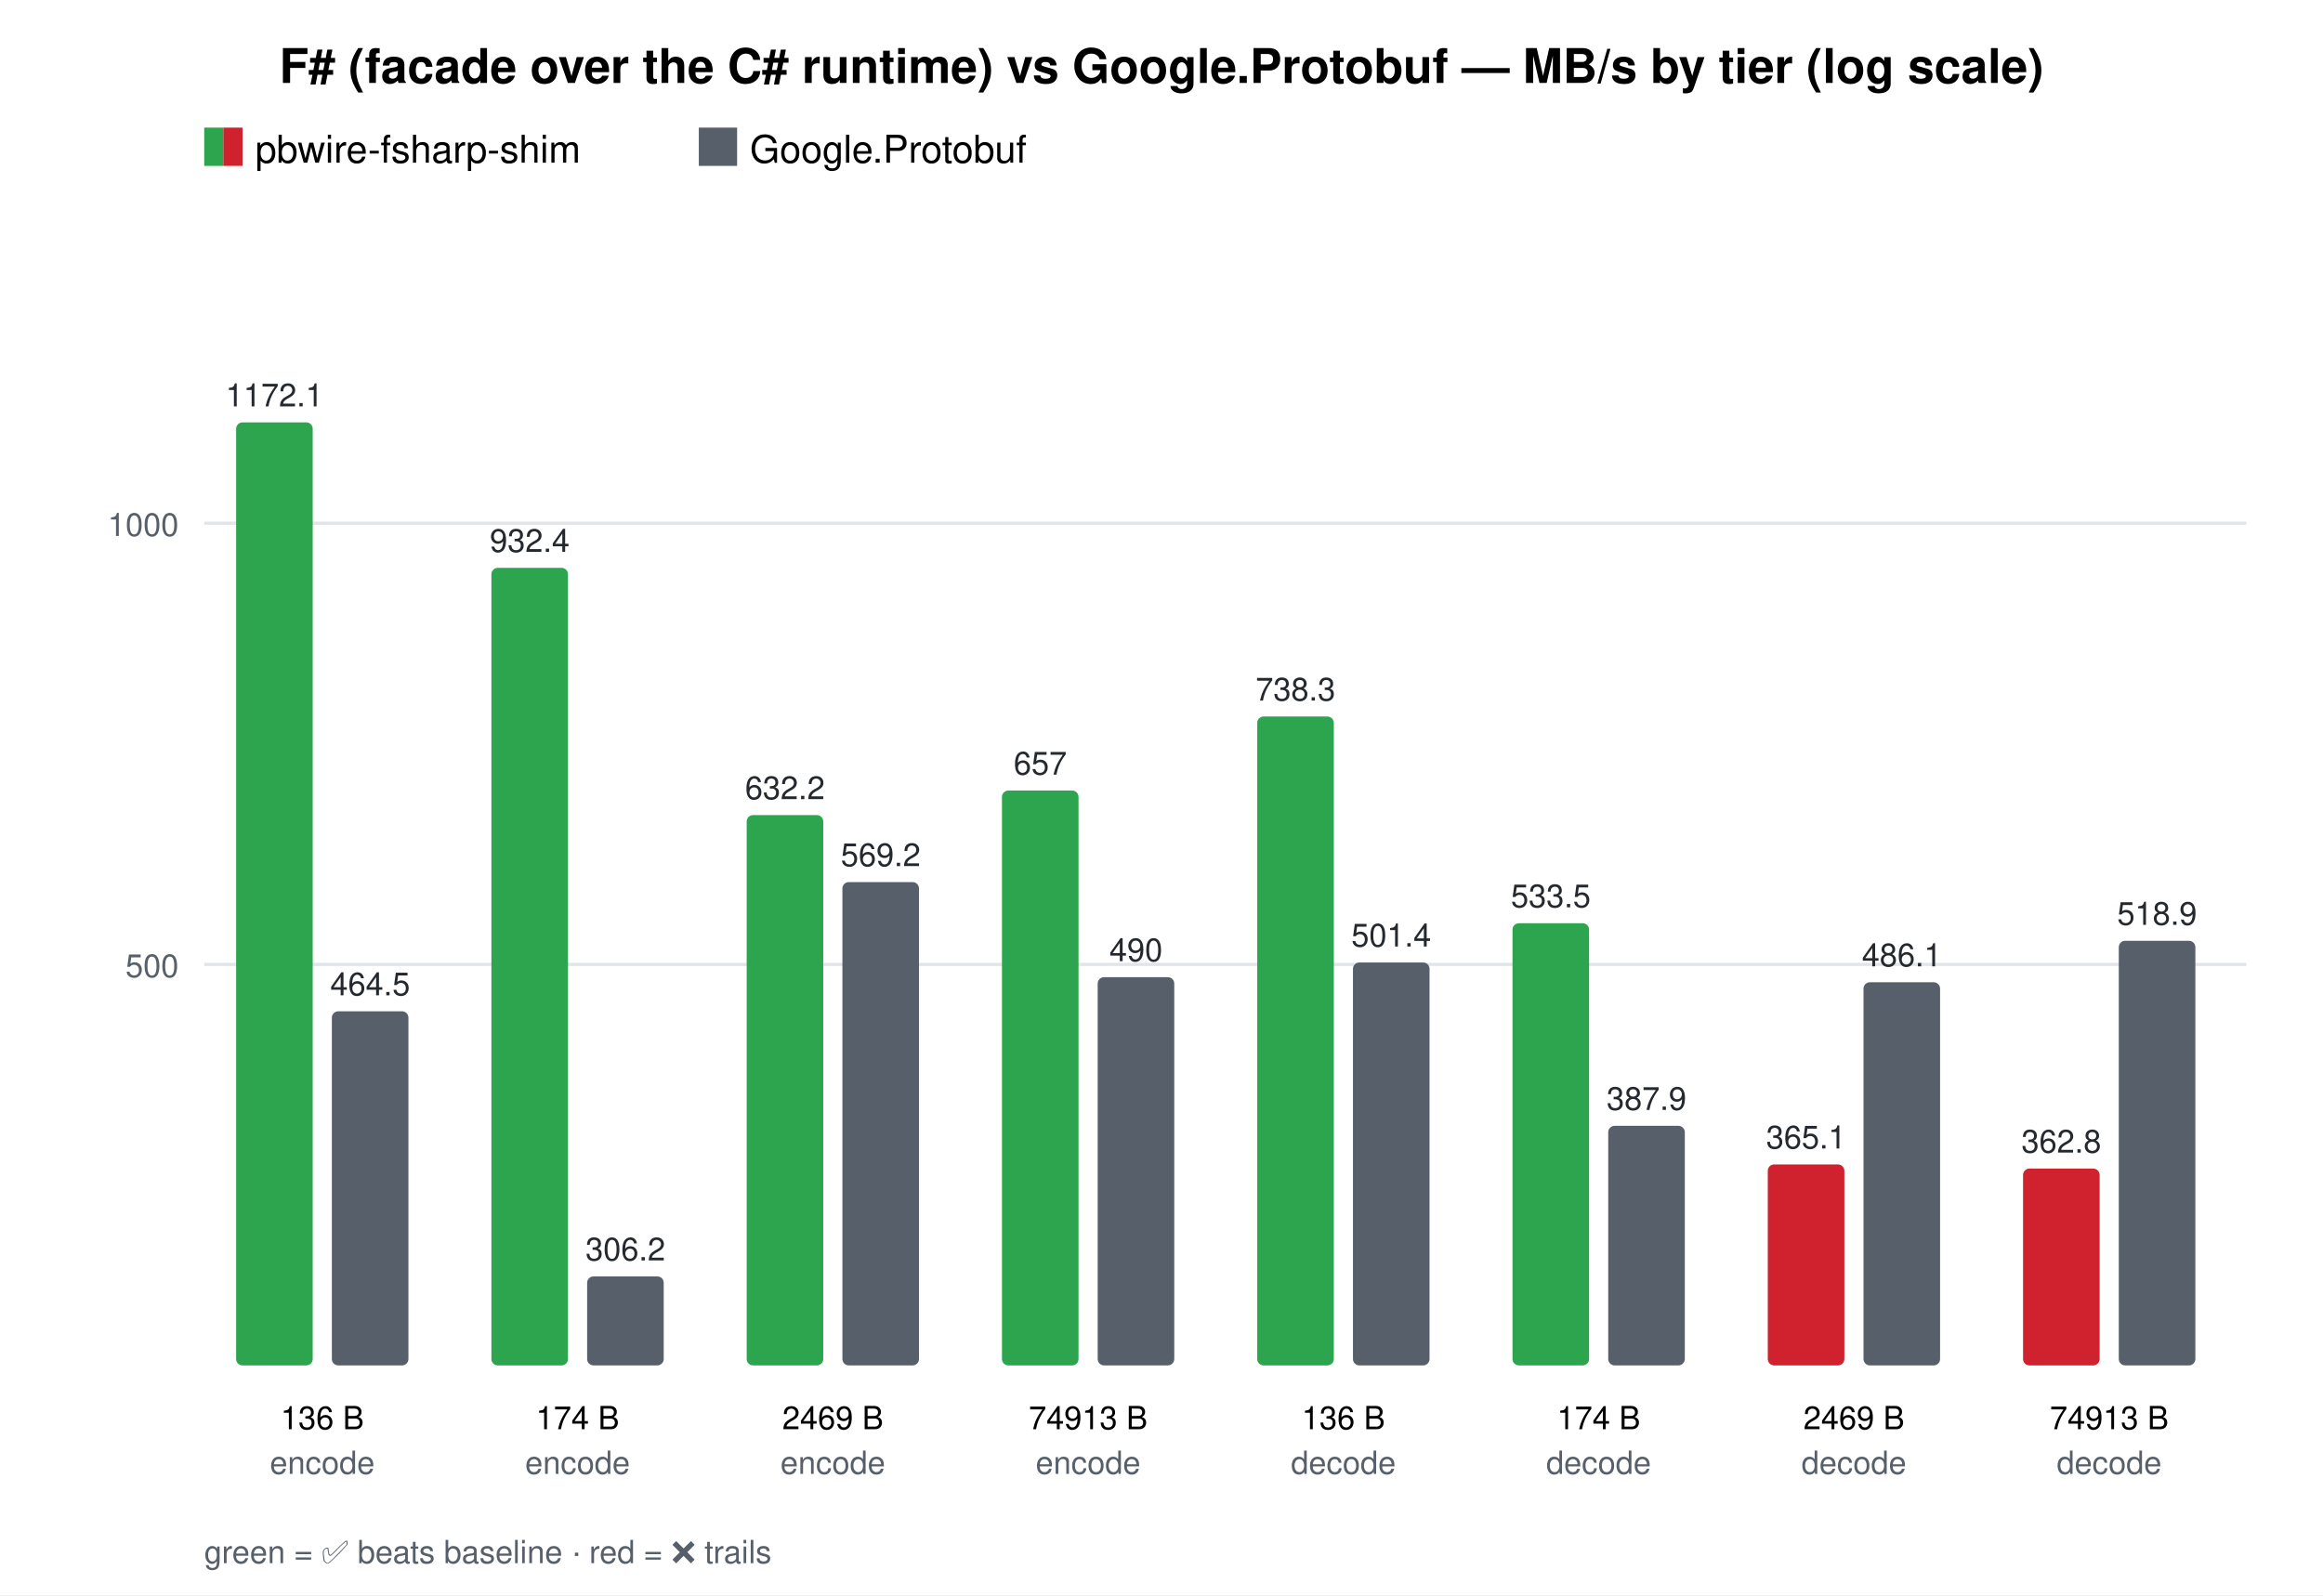
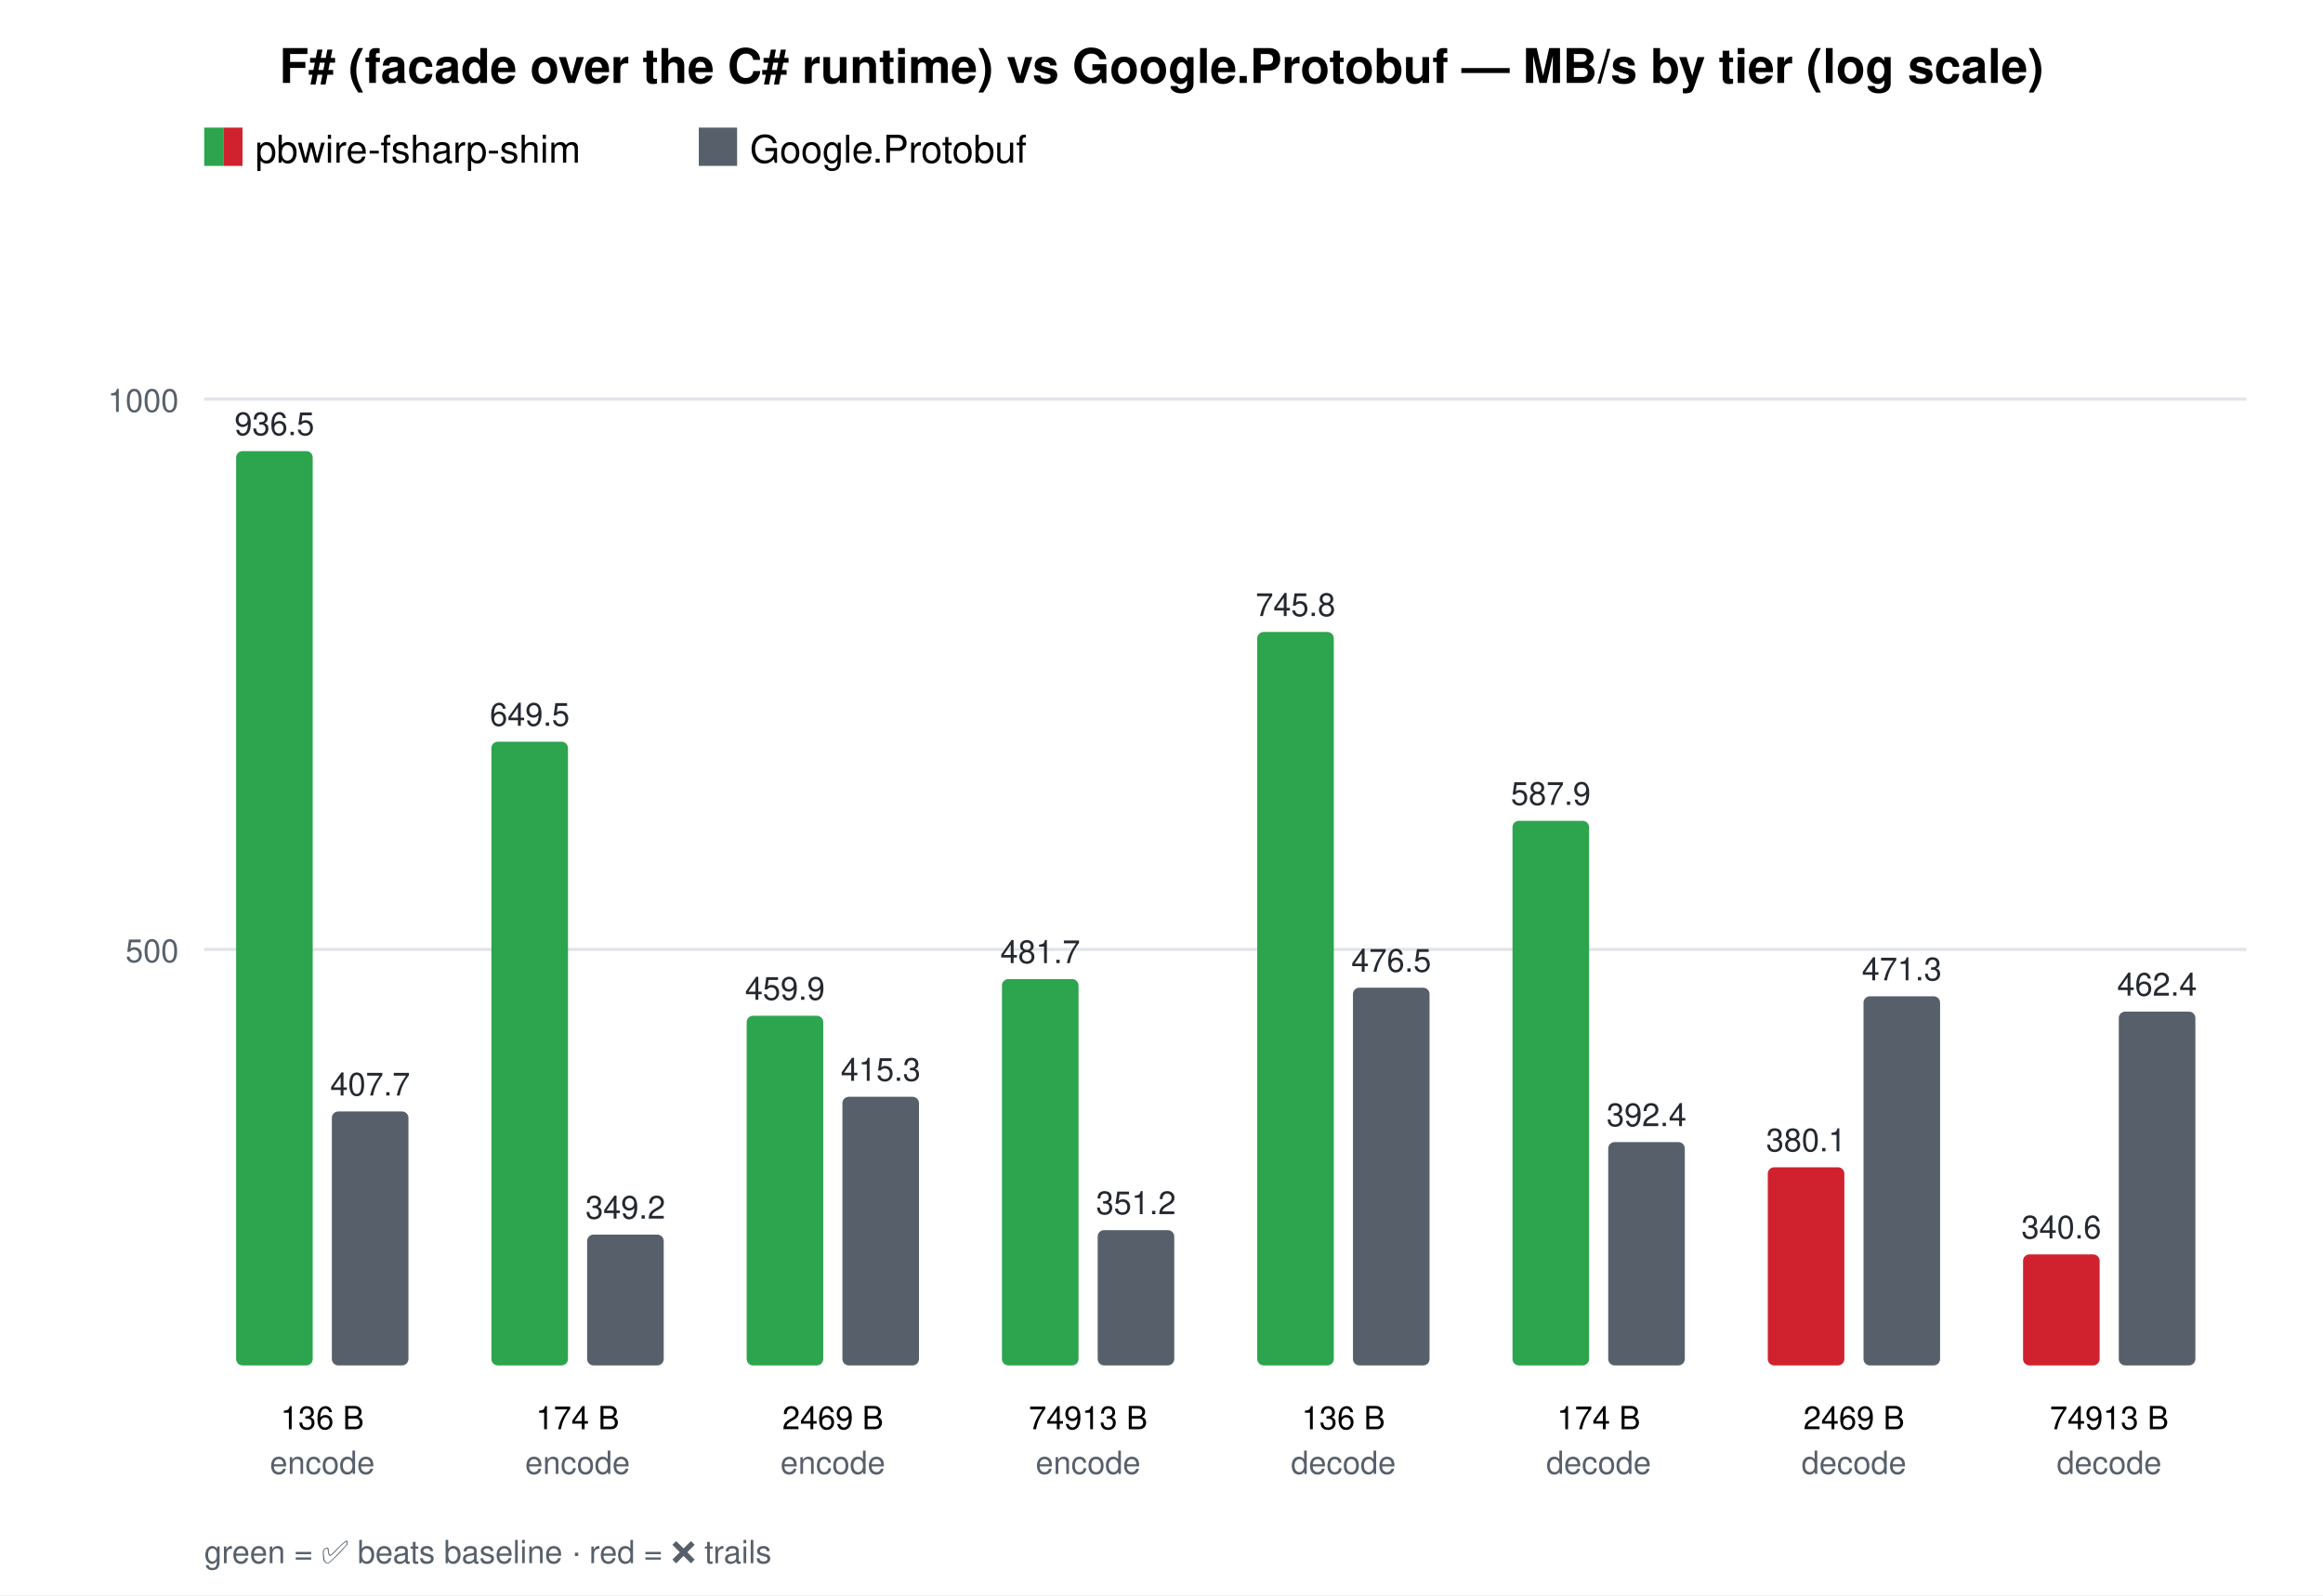
<svg xmlns="http://www.w3.org/2000/svg" width="728" height="500" font-family="Helvetica, Arial, sans-serif">
  <rect width="728" height="500" fill="#ffffff" />
  <text x="364.0" y="26" text-anchor="middle" font-size="15" font-weight="bold">F# (facade over the C# runtime) vs Google.Protobuf — MB/s by tier (log scale)</text>
  <rect x="64" y="40" width="6" height="12" fill="#2da44e" />
  <rect x="70" y="40" width="6" height="12" fill="#cf222e" />
  <text x="80" y="51" font-size="12">pbwire-fsharp-shim</text>
  <rect x="219.0" y="40" width="12" height="12" fill="#57606a" />
  <text x="235.0" y="51" font-size="12">Google.Protobuf</text>
-   <line x1="64" y1="302.3" x2="704" y2="302.3" stroke="#e1e4e8" />
-   <text x="56" y="306.3" text-anchor="end" font-size="10" fill="#57606a">500</text>
-   <line x1="64" y1="164.0" x2="704" y2="164.0" stroke="#e1e4e8" />
-   <text x="56" y="168.0" text-anchor="end" font-size="10" fill="#57606a">1000</text>
+   <line x1="64" y1="297.6" x2="704" y2="297.6" stroke="#e1e4e8" />
+   <text x="56" y="301.6" text-anchor="end" font-size="10" fill="#57606a">500</text>
+   <line x1="64" y1="125.1" x2="704" y2="125.1" stroke="#e1e4e8" />
+   <text x="56" y="129.1" text-anchor="end" font-size="10" fill="#57606a">1000</text>
  <text x="101.0" y="448" text-anchor="middle" font-size="10">136 B</text>
  <text x="101.0" y="462" text-anchor="middle" font-size="10" fill="#57606a">encode</text>
-   <rect x="74.0" y="132.4" width="24" height="295.6" rx="2" fill="#2da44e" />
-   <text x="86.0" y="127.4" text-anchor="middle" font-size="10" fill="#24292f">1172.1</text>
-   <rect x="104.0" y="317.0" width="24" height="111.0" rx="2" fill="#57606a" />
-   <text x="116.0" y="312.0" text-anchor="middle" font-size="10" fill="#24292f">464.5</text>
+   <rect x="74.0" y="141.4" width="24" height="286.6" rx="2" fill="#2da44e" />
+   <text x="86.0" y="136.4" text-anchor="middle" font-size="10" fill="#24292f">936.5</text>
+   <rect x="104.0" y="348.4" width="24" height="79.6" rx="2" fill="#57606a" />
+   <text x="116.0" y="343.4" text-anchor="middle" font-size="10" fill="#24292f">407.7</text>
  <text x="181.0" y="448" text-anchor="middle" font-size="10">174 B</text>
  <text x="181.0" y="462" text-anchor="middle" font-size="10" fill="#57606a">encode</text>
-   <rect x="154.0" y="178.0" width="24" height="250.0" rx="2" fill="#2da44e" />
-   <text x="166.0" y="173.0" text-anchor="middle" font-size="10" fill="#24292f">932.4</text>
-   <rect x="184.0" y="400.1" width="24" height="27.9" rx="2" fill="#57606a" />
-   <text x="196.0" y="395.1" text-anchor="middle" font-size="10" fill="#24292f">306.2</text>
+   <rect x="154.0" y="232.5" width="24" height="195.5" rx="2" fill="#2da44e" />
+   <text x="166.0" y="227.5" text-anchor="middle" font-size="10" fill="#24292f">649.5</text>
+   <rect x="184.0" y="387.0" width="24" height="41.0" rx="2" fill="#57606a" />
+   <text x="196.0" y="382.0" text-anchor="middle" font-size="10" fill="#24292f">349.2</text>
  <text x="261.0" y="448" text-anchor="middle" font-size="10">2469 B</text>
  <text x="261.0" y="462" text-anchor="middle" font-size="10" fill="#57606a">encode</text>
-   <rect x="234.0" y="255.5" width="24" height="172.5" rx="2" fill="#2da44e" />
-   <text x="246.0" y="250.5" text-anchor="middle" font-size="10" fill="#24292f">632.2</text>
-   <rect x="264.0" y="276.5" width="24" height="151.5" rx="2" fill="#57606a" />
-   <text x="276.0" y="271.5" text-anchor="middle" font-size="10" fill="#24292f">569.2</text>
+   <rect x="234.0" y="318.4" width="24" height="109.6" rx="2" fill="#2da44e" />
+   <text x="246.0" y="313.4" text-anchor="middle" font-size="10" fill="#24292f">459.9</text>
+   <rect x="264.0" y="343.8" width="24" height="84.2" rx="2" fill="#57606a" />
+   <text x="276.0" y="338.8" text-anchor="middle" font-size="10" fill="#24292f">415.3</text>
  <text x="341.0" y="448" text-anchor="middle" font-size="10">74913 B</text>
  <text x="341.0" y="462" text-anchor="middle" font-size="10" fill="#57606a">encode</text>
-   <rect x="314.0" y="247.8" width="24" height="180.2" rx="2" fill="#2da44e" />
-   <text x="326.0" y="242.8" text-anchor="middle" font-size="10" fill="#24292f">657</text>
-   <rect x="344.0" y="306.3" width="24" height="121.7" rx="2" fill="#57606a" />
-   <text x="356.0" y="301.3" text-anchor="middle" font-size="10" fill="#24292f">490</text>
+   <rect x="314.0" y="306.9" width="24" height="121.1" rx="2" fill="#2da44e" />
+   <text x="326.0" y="301.9" text-anchor="middle" font-size="10" fill="#24292f">481.7</text>
+   <rect x="344.0" y="385.6" width="24" height="42.4" rx="2" fill="#57606a" />
+   <text x="356.0" y="380.6" text-anchor="middle" font-size="10" fill="#24292f">351.2</text>
  <text x="421.0" y="448" text-anchor="middle" font-size="10">136 B</text>
  <text x="421.0" y="462" text-anchor="middle" font-size="10" fill="#57606a">decode</text>
-   <rect x="394.0" y="224.6" width="24" height="203.4" rx="2" fill="#2da44e" />
-   <text x="406.0" y="219.6" text-anchor="middle" font-size="10" fill="#24292f">738.3</text>
-   <rect x="424.0" y="301.7" width="24" height="126.3" rx="2" fill="#57606a" />
-   <text x="436.0" y="296.7" text-anchor="middle" font-size="10" fill="#24292f">501.4</text>
+   <rect x="394.0" y="198.1" width="24" height="229.9" rx="2" fill="#2da44e" />
+   <text x="406.0" y="193.1" text-anchor="middle" font-size="10" fill="#24292f">745.8</text>
+   <rect x="424.0" y="309.6" width="24" height="118.4" rx="2" fill="#57606a" />
+   <text x="436.0" y="304.6" text-anchor="middle" font-size="10" fill="#24292f">476.5</text>
  <text x="501.0" y="448" text-anchor="middle" font-size="10">174 B</text>
  <text x="501.0" y="462" text-anchor="middle" font-size="10" fill="#57606a">decode</text>
-   <rect x="474.0" y="289.4" width="24" height="138.6" rx="2" fill="#2da44e" />
-   <text x="486.0" y="284.4" text-anchor="middle" font-size="10" fill="#24292f">533.5</text>
-   <rect x="504.0" y="352.9" width="24" height="75.1" rx="2" fill="#57606a" />
-   <text x="516.0" y="347.9" text-anchor="middle" font-size="10" fill="#24292f">387.9</text>
+   <rect x="474.0" y="257.3" width="24" height="170.7" rx="2" fill="#2da44e" />
+   <text x="486.0" y="252.3" text-anchor="middle" font-size="10" fill="#24292f">587.9</text>
+   <rect x="504.0" y="358.0" width="24" height="70.0" rx="2" fill="#57606a" />
+   <text x="516.0" y="353.0" text-anchor="middle" font-size="10" fill="#24292f">392.4</text>
  <text x="581.0" y="448" text-anchor="middle" font-size="10">2469 B</text>
  <text x="581.0" y="462" text-anchor="middle" font-size="10" fill="#57606a">decode</text>
-   <rect x="554.0" y="365.0" width="24" height="63.0" rx="2" fill="#cf222e" />
-   <text x="566.0" y="360.0" text-anchor="middle" font-size="10" fill="#24292f">365.1</text>
-   <rect x="584.0" y="307.9" width="24" height="120.1" rx="2" fill="#57606a" />
-   <text x="596.0" y="302.9" text-anchor="middle" font-size="10" fill="#24292f">486.1</text>
+   <rect x="554.0" y="365.9" width="24" height="62.1" rx="2" fill="#cf222e" />
+   <text x="566.0" y="360.9" text-anchor="middle" font-size="10" fill="#24292f">380.1</text>
+   <rect x="584.0" y="312.3" width="24" height="115.7" rx="2" fill="#57606a" />
+   <text x="596.0" y="307.3" text-anchor="middle" font-size="10" fill="#24292f">471.3</text>
  <text x="661.0" y="448" text-anchor="middle" font-size="10">74913 B</text>
  <text x="661.0" y="462" text-anchor="middle" font-size="10" fill="#57606a">decode</text>
-   <rect x="634.0" y="366.3" width="24" height="61.7" rx="2" fill="#cf222e" />
-   <text x="646.0" y="361.3" text-anchor="middle" font-size="10" fill="#24292f">362.8</text>
-   <rect x="664.0" y="294.9" width="24" height="133.1" rx="2" fill="#57606a" />
-   <text x="676.0" y="289.9" text-anchor="middle" font-size="10" fill="#24292f">518.9</text>
+   <rect x="634.0" y="393.2" width="24" height="34.8" rx="2" fill="#cf222e" />
+   <text x="646.0" y="388.2" text-anchor="middle" font-size="10" fill="#24292f">340.6</text>
+   <rect x="664.0" y="317.1" width="24" height="110.9" rx="2" fill="#57606a" />
+   <text x="676.0" y="312.1" text-anchor="middle" font-size="10" fill="#24292f">462.4</text>
  <text x="64" y="490" font-size="10" fill="#57606a">green = ✅ beats baseline · red = ❌ trails</text>
</svg>
